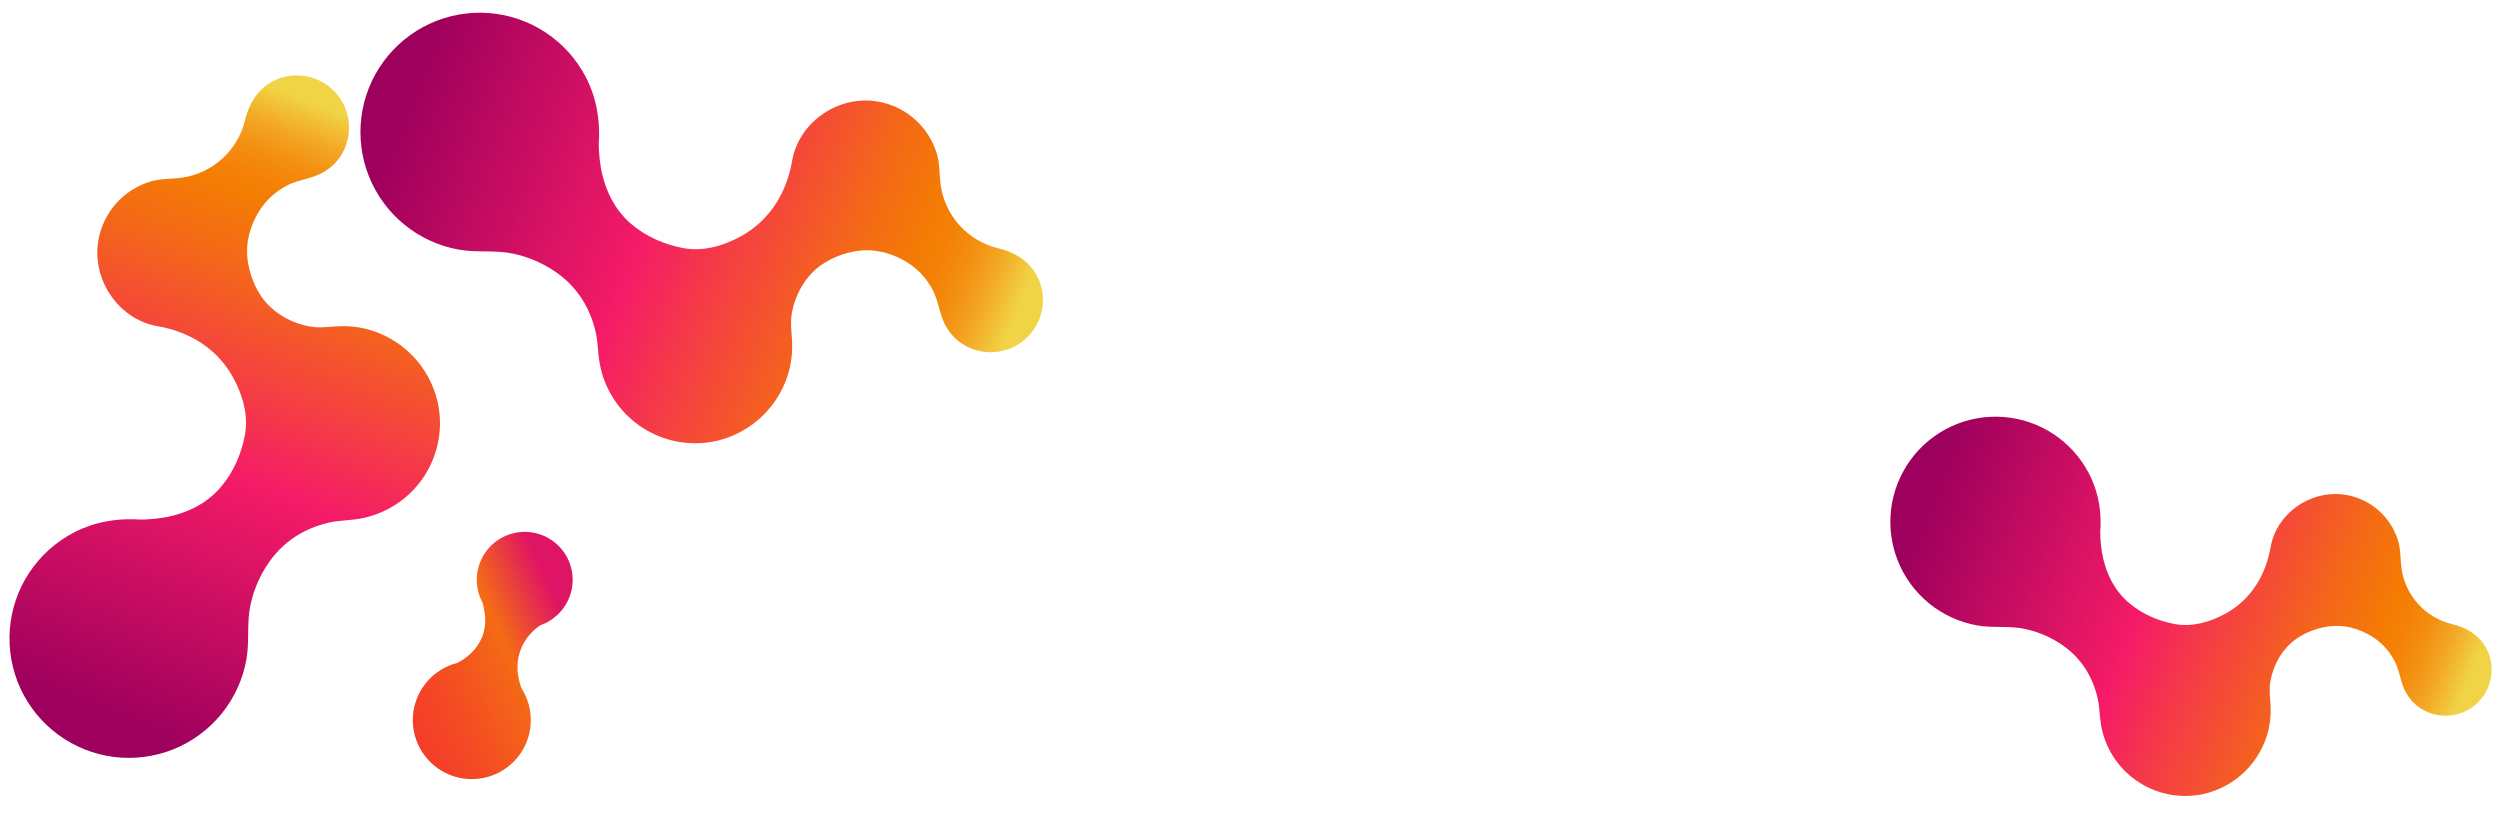
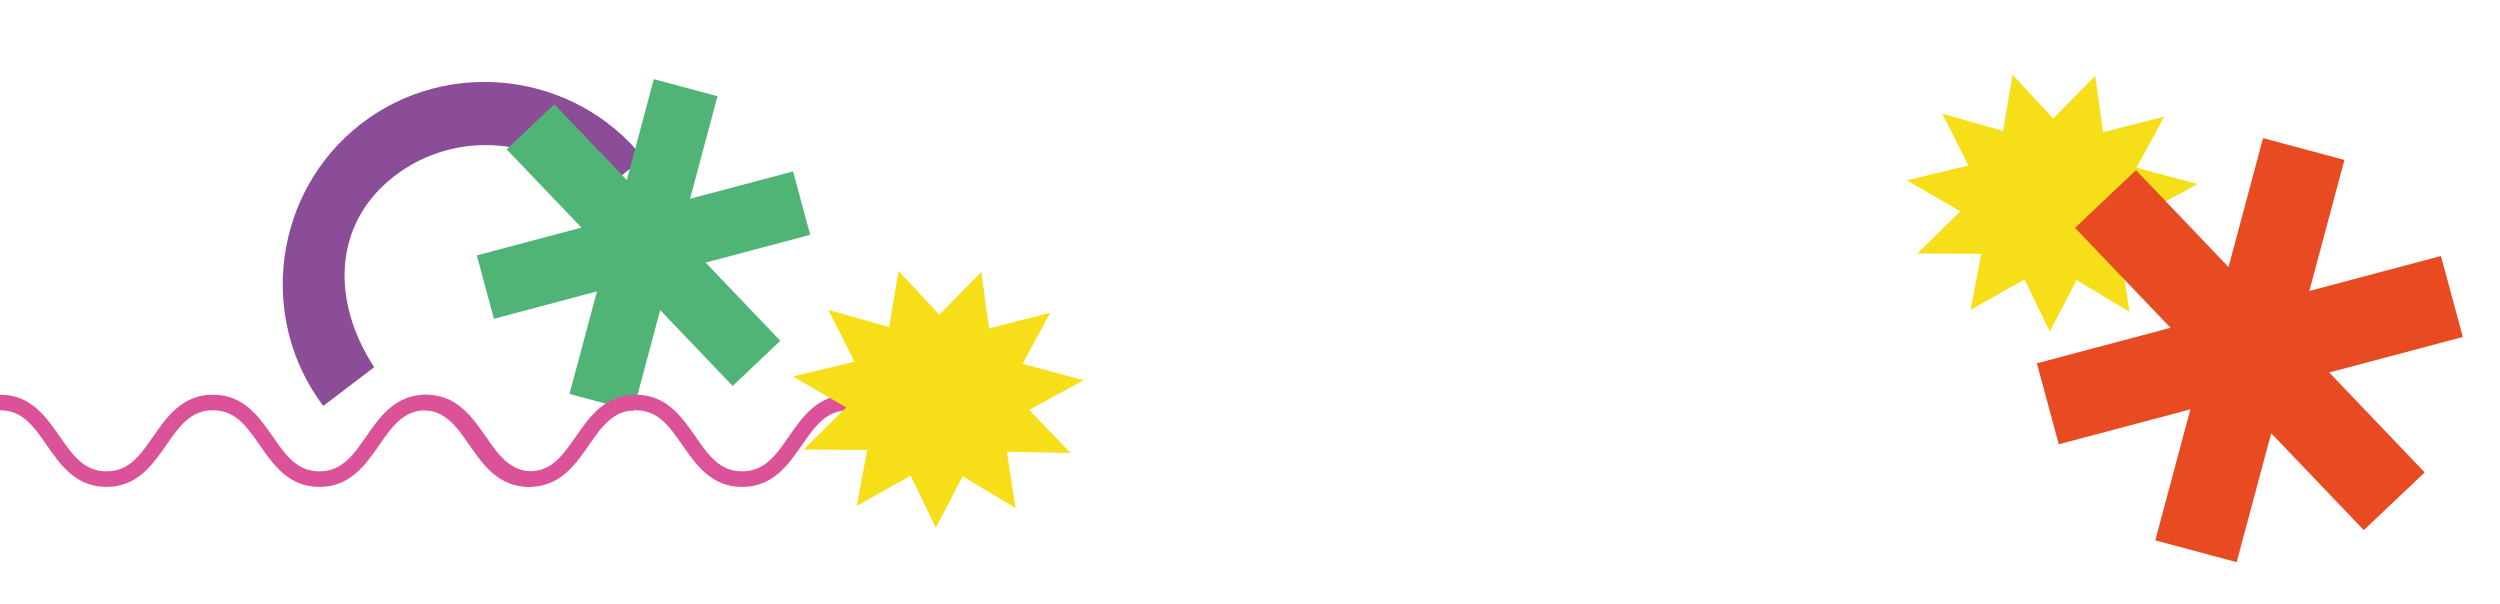
- <svg xmlns="http://www.w3.org/2000/svg" width="2169" height="706" viewBox="0 0 2169 706" fill="none">
-   <path d="M478.65 537.52C475.584 539.62 472.251 541.301 468.74 542.52C465.4 544.61 440 562.2 452.36 597C458.235 606.103 461.071 616.836 460.459 627.653C459.847 638.47 455.82 648.814 448.957 657.197C442.093 665.581 432.747 671.57 422.264 674.305C411.78 677.04 400.699 676.378 390.615 672.416C380.531 668.453 371.965 661.394 366.147 652.254C360.33 643.114 357.562 632.364 358.242 621.551C358.921 610.738 363.014 600.419 369.93 592.079C376.846 583.739 386.229 577.809 396.73 575.14C402.34 572.41 429.01 557.41 418.6 523.21C419.645 524.966 420.825 526.638 422.13 528.21C421.69 527.64 421.26 527.04 420.85 526.44C416.222 519.637 413.716 511.614 413.647 503.387C413.579 495.159 415.952 487.096 420.466 480.217C424.981 473.338 431.434 467.952 439.009 464.741C446.584 461.53 454.942 460.637 463.024 462.175C471.107 463.714 478.552 467.614 484.418 473.384C490.284 479.154 494.307 486.534 495.978 494.59C497.65 502.647 496.895 511.018 493.809 518.645C490.722 526.272 485.444 532.813 478.64 537.44L478.65 537.52Z" fill="url(#paint0_linear_4716_1456)" />
-   <path d="M120.64 450.77H120.78C123.19 450.82 125.62 450.71 128.03 450.59C130.44 450.47 132.86 450.26 135.27 449.99C137.68 449.72 140.06 449.38 142.44 448.99C144.82 448.6 147.16 448.08 149.49 447.51C151.82 446.94 154.11 446.28 156.38 445.51C158.65 444.74 160.87 443.95 163.06 443.03C165.25 442.11 167.41 441.1 169.51 440.03C171.61 438.96 173.67 437.74 175.67 436.45C177.67 435.16 179.67 433.76 181.51 432.27C183.414 430.768 185.24 429.169 186.98 427.48C188.736 425.775 190.405 423.983 191.98 422.11C202.64 409.47 209.46 393.63 212.48 377.43C215.67 360.32 210.57 342.79 202.39 327.76C188.64 302.51 164.52 287.82 136.62 282.98C104.09 277.34 81.34 245.14 84.76 212.76C84.92 211.26 85.13 209.76 85.39 208.27C87.48 196.458 92.806 185.458 100.775 176.493C108.744 167.528 119.045 160.95 130.53 157.49C139.53 154.78 148.43 155.43 157.62 154.18C170.747 152.348 183.016 146.602 192.827 137.692C202.639 128.781 209.536 117.12 212.62 104.23C217.16 85.12 229.25 69.69 249.62 66.11C258.591 64.526 267.83 65.683 276.134 69.429C284.437 73.174 291.419 79.335 296.169 87.108C300.919 94.881 303.216 103.904 302.762 113.002C302.307 122.1 299.121 130.85 293.62 138.11C288.457 144.743 281.524 149.78 273.62 152.64C265.91 155.57 257.8 156.71 250.31 160.3C238.412 166.072 228.671 175.498 222.51 187.2C214.98 201.33 212.37 216.11 215.92 231.72C217.897 240.856 221.585 249.536 226.79 257.3C236.34 271.23 252.54 280.42 269.01 283.3C277.33 284.75 285.01 283.52 293.3 283.08C301.261 282.657 309.241 283.37 317 285.2C332.375 288.94 346.399 296.902 357.49 308.187C368.581 319.473 376.298 333.633 379.77 349.07C380.02 350.21 380.25 351.35 380.45 352.5C384.328 374.48 379.316 397.099 366.516 415.384C353.717 433.669 334.179 446.12 312.2 450C302.95 451.63 293.63 451.41 284.44 453.64C277.466 455.306 270.703 457.755 264.28 460.94C253.456 466.378 243.959 474.127 236.46 483.64C227.052 495.762 220.502 509.853 217.3 524.86C213.94 540.35 216.57 556.37 213.83 571.93C210.774 589.265 203.352 605.536 192.263 619.206C181.174 632.876 166.784 643.495 150.452 650.061C134.12 656.627 116.384 658.922 98.918 656.731C81.453 654.54 64.834 647.935 50.63 637.538C36.425 627.142 25.105 613.297 17.736 597.311C10.368 581.326 7.194 563.726 8.515 546.173C9.836 528.62 15.608 511.694 25.286 496.991C34.965 482.288 48.23 470.293 63.83 462.14C66.31 460.807 68.837 459.617 71.41 458.57C73.983 457.523 76.58 456.557 79.2 455.67C81.807 454.817 84.453 454.073 87.14 453.44C89.827 452.807 92.517 452.28 95.21 451.86C97.93 451.43 100.67 451.11 103.41 450.86C106.15 450.61 108.93 450.52 111.7 450.49C113.19 450.49 114.7 450.49 116.22 450.49C117.74 450.49 119.16 450.73 120.64 450.77Z" fill="url(#paint1_linear_4716_1456)" />
-   <path d="M213.92 218.18C213.92 217.38 213.92 216.89 213.92 216.77V216.65C213.91 217.16 213.92 217.66 213.92 218.18Z" fill="url(#paint2_radial_4716_1456)" />
-   <path d="M519.48 123.47V123.61C519.43 126.02 519.54 128.45 519.67 130.86C519.8 133.27 519.99 135.69 520.26 138.1C520.53 140.51 520.87 142.89 521.26 145.27C521.65 147.65 522.17 149.99 522.75 152.27C523.33 154.55 523.98 156.89 524.75 159.16C525.52 161.43 526.32 163.65 527.24 165.84C528.16 168.03 529.16 170.19 530.24 172.29C531.32 174.39 532.54 176.45 533.83 178.45C535.12 180.45 536.52 182.45 538 184.29C539.48 186.13 541.1 188.02 542.79 189.76C544.48 191.5 546.29 193.2 548.16 194.76C560.8 205.42 576.64 212.24 592.84 215.26C609.96 218.45 627.49 213.35 642.52 205.17C667.76 191.42 682.46 167.3 687.29 139.4C692.94 106.87 725.13 84.12 757.51 87.54C759.01 87.7 760.51 87.91 762 88.17C773.812 90.26 784.812 95.586 793.777 103.555C802.742 111.524 809.32 121.825 812.78 133.31C815.49 142.31 814.85 151.21 816.09 160.4C817.922 173.526 823.668 185.796 832.578 195.607C841.489 205.419 853.15 212.316 866.04 215.4C885.15 219.94 900.59 232.03 904.17 252.4C905.753 261.37 904.597 270.61 900.851 278.913C897.106 287.217 890.945 294.199 883.172 298.949C875.399 303.699 866.376 305.996 857.278 305.542C848.18 305.087 839.43 301.901 832.17 296.4C825.54 291.234 820.504 284.302 817.64 276.4C814.71 268.69 813.57 260.58 809.98 253.09C804.212 241.189 794.785 231.447 783.08 225.29C768.96 217.76 754.17 215.15 738.56 218.7C729.433 220.677 720.762 224.358 713 229.55C699.07 239.1 689.88 255.3 687 271.77C685.55 280.09 686.78 287.77 687.22 296.06C687.639 304.052 686.912 312.064 685.06 319.85C681.322 335.224 673.362 349.247 662.078 360.339C650.794 371.43 636.636 379.147 621.2 382.62C620.06 382.87 618.91 383.1 617.77 383.3C606.882 385.222 595.723 384.98 584.929 382.588C574.134 380.195 563.918 375.699 554.862 369.356C545.806 363.013 538.09 354.948 532.152 345.621C526.215 336.294 522.174 325.889 520.26 315C518.62 305.75 518.85 296.43 516.62 287.24C514.955 280.265 512.503 273.501 509.31 267.08C503.876 256.256 496.13 246.759 486.62 239.26C474.493 229.853 460.4 223.303 445.39 220.1C429.91 216.74 413.88 219.37 398.33 216.63C380.994 213.576 364.722 206.155 351.05 195.067C337.379 183.978 326.758 169.589 320.191 153.257C313.624 136.925 311.327 119.189 313.517 101.723C315.707 84.256 322.312 67.636 332.708 53.431C343.104 39.226 356.949 27.905 372.935 20.535C388.921 13.166 406.522 9.992 424.075 11.313C441.628 12.634 458.556 18.406 473.259 28.085C487.962 37.763 499.957 51.029 508.11 66.63C509.443 69.11 510.633 71.637 511.68 74.21C512.76 76.76 513.68 79.36 514.58 82C515.48 84.64 516.17 87.26 516.81 89.94C517.45 92.62 518 95.32 518.4 98C518.8 100.68 519.14 103.46 519.4 106.2C519.66 108.94 519.74 111.72 519.77 114.49C519.77 115.98 519.77 117.49 519.77 119.01C519.77 120.53 519.52 122 519.48 123.47Z" fill="url(#paint3_linear_4716_1456)" />
-   <path d="M752.07 216.75H753.49H753.61C753.1 216.74 752.59 216.75 752.07 216.75Z" fill="url(#paint4_radial_4716_1456)" />
-   <path d="M1822.15 460.51V460.62C1822.15 462.75 1822.21 464.89 1822.32 467.01C1822.43 469.13 1822.6 471.27 1822.84 473.4C1823.08 475.53 1823.38 477.61 1823.75 479.71C1824.12 481.81 1824.55 483.86 1825.06 485.92C1825.57 487.98 1826.14 489.99 1826.8 491.99C1827.46 493.99 1828.18 495.99 1828.99 497.88C1829.8 499.77 1830.68 501.7 1831.65 503.56C1832.62 505.42 1833.65 507.23 1834.81 508.99C1835.97 510.75 1837.18 512.48 1838.49 514.13C1839.8 515.78 1841.22 517.41 1842.71 518.95C1844.21 520.503 1845.79 521.978 1847.44 523.37C1858.57 532.76 1872.53 538.77 1886.8 541.43C1901.88 544.24 1917.32 539.75 1930.56 532.54C1952.8 520.43 1965.75 499.18 1970.01 474.6C1975.01 445.94 2003.34 425.9 2031.87 428.91C2033.19 429.05 2034.51 429.24 2035.87 429.47C2046.28 431.308 2055.97 435.999 2063.87 443.021C2071.77 450.043 2077.56 459.119 2080.61 469.24C2082.99 477.16 2082.43 485 2083.53 493.1C2085.15 504.658 2090.21 515.46 2098.06 524.098C2105.91 532.735 2116.18 538.806 2127.53 541.52C2144.36 545.52 2157.96 556.16 2161.12 574.09C2162.51 581.994 2161.49 590.135 2158.19 597.451C2154.89 604.767 2149.46 610.917 2142.61 615.101C2135.76 619.284 2127.81 621.306 2119.79 620.903C2111.77 620.499 2104.07 617.69 2097.67 612.84C2091.82 608.29 2087.39 602.177 2084.87 595.21C2082.29 588.42 2081.29 581.28 2078.12 574.68C2073.04 564.198 2064.74 555.614 2054.43 550.18C2041.98 543.55 2028.96 541.25 2015.2 544.38C2007.16 546.13 1999.51 549.376 1992.67 553.95C1980.4 562.37 1972.3 576.64 1969.77 591.15C1968.49 598.48 1969.58 605.25 1969.96 612.55C1970.34 619.604 1969.7 626.676 1968.07 633.55C1964.77 647.095 1957.76 659.45 1947.82 669.221C1937.88 678.992 1925.4 685.79 1911.8 688.85C1910.8 689.07 1909.8 689.27 1908.8 689.44C1899.21 691.132 1889.38 690.919 1879.88 688.812C1870.37 686.706 1861.37 682.747 1853.4 677.162C1845.42 671.578 1838.62 664.476 1833.39 656.264C1828.16 648.052 1824.6 638.889 1822.91 629.3C1821.47 621.15 1821.67 612.95 1819.7 604.85C1818.23 598.706 1816.08 592.748 1813.27 587.09C1808.48 577.552 1801.65 569.184 1793.27 562.58C1782.59 554.289 1770.18 548.519 1756.96 545.7C1743.31 542.7 1729.2 545.06 1715.49 542.64C1700.22 539.948 1685.88 533.409 1673.84 523.64C1661.8 513.871 1652.44 501.194 1646.66 486.807C1640.88 472.419 1638.85 456.794 1640.78 441.408C1642.71 426.021 1648.53 411.38 1657.69 398.867C1666.85 386.353 1679.04 376.38 1693.13 369.888C1707.21 363.396 1722.71 360.6 1738.18 361.763C1753.64 362.926 1768.55 368.01 1781.51 376.536C1794.46 385.062 1805.03 396.747 1812.21 410.49C1813.35 412.67 1814.4 414.897 1815.35 417.17C1816.3 419.443 1817.16 421.73 1817.91 424.03C1818.66 426.33 1819.33 428.663 1819.91 431.03C1820.47 433.38 1820.91 435.76 1821.31 438.15C1821.71 440.54 1821.96 442.95 1822.16 445.36C1822.36 447.77 1822.46 450.23 1822.48 452.67C1822.48 453.98 1822.48 455.33 1822.48 456.67C1822.48 458.01 1822.18 459.21 1822.15 460.51Z" fill="url(#paint5_linear_4716_1456)" />
-   <defs>
-     <linearGradient id="paint0_linear_4716_1456" x1="345.738" y1="608.015" x2="514.083" y2="532.393" gradientUnits="userSpaceOnUse">
-       <stop stop-color="#F43D29" />
-       <stop offset="0.17" stop-color="#F44625" />
-       <stop offset="0.46" stop-color="#F4601A" />
-       <stop offset="0.57" stop-color="#F46B15" />
-       <stop offset="0.87" stop-color="#DF1464" />
-       <stop offset="0.99" stop-color="#DF1464" />
-     </linearGradient>
-     <linearGradient id="paint1_linear_4716_1456" x1="102.77" y1="626.04" x2="308.43" y2="103.88" gradientUnits="userSpaceOnUse">
-       <stop stop-color="#9E005D" />
-       <stop offset="0.42" stop-color="#F51B67" />
-       <stop offset="0.53" stop-color="#F53849" />
-       <stop offset="0.73" stop-color="#F46917" />
-       <stop offset="0.83" stop-color="#F47C03" />
-       <stop offset="0.86" stop-color="#F48106" />
-       <stop offset="0.9" stop-color="#F38E11" />
-       <stop offset="0.94" stop-color="#F3A422" />
-       <stop offset="0.98" stop-color="#F2C339" />
-       <stop offset="1" stop-color="#F1D446" />
-     </linearGradient>
-     <radialGradient id="paint2_radial_4716_1456" cx="0" cy="0" r="1" gradientUnits="userSpaceOnUse" gradientTransform="translate(213.9 217.42) scale(0.54)">
-       <stop stop-color="white" />
-       <stop offset="1" stop-color="#1D1D1B" />
-     </radialGradient>
-     <linearGradient id="paint3_linear_4716_1456" x1="344.21" y1="105.6" x2="866.38" y2="311.25" gradientUnits="userSpaceOnUse">
-       <stop stop-color="#9E005D" />
-       <stop offset="0.42" stop-color="#F51B67" />
-       <stop offset="0.53" stop-color="#F53849" />
-       <stop offset="0.73" stop-color="#F46917" />
-       <stop offset="0.83" stop-color="#F47C03" />
-       <stop offset="0.86" stop-color="#F48106" />
-       <stop offset="0.9" stop-color="#F38E11" />
-       <stop offset="0.94" stop-color="#F3A422" />
-       <stop offset="0.98" stop-color="#F2C339" />
-       <stop offset="1" stop-color="#F1D446" />
-     </linearGradient>
-     <radialGradient id="paint4_radial_4716_1456" cx="0" cy="0" r="1" gradientUnits="userSpaceOnUse" gradientTransform="translate(752.84 216.73) rotate(90) scale(0.54 0.539992)">
-       <stop stop-color="white" />
-       <stop offset="1" stop-color="#1D1D1B" />
-     </radialGradient>
-     <linearGradient id="paint5_linear_4716_1456" x1="1667.74" y1="444.76" x2="2127.74" y2="625.94" gradientUnits="userSpaceOnUse">
-       <stop stop-color="#9E005D" />
-       <stop offset="0.42" stop-color="#F51B67" />
-       <stop offset="0.53" stop-color="#F53849" />
-       <stop offset="0.73" stop-color="#F46917" />
-       <stop offset="0.83" stop-color="#F47C03" />
-       <stop offset="0.86" stop-color="#F48106" />
-       <stop offset="0.9" stop-color="#F38E11" />
-       <stop offset="0.94" stop-color="#F3A422" />
-       <stop offset="0.98" stop-color="#F2C339" />
-       <stop offset="1" stop-color="#F1D446" />
-     </linearGradient>
-   </defs>
+ <svg xmlns="http://www.w3.org/2000/svg" width="2141" height="517" viewBox="0 0 2141 517" fill="none">
+   <path d="M1882 157.616L1835.4 183.002L1870.9 219.98L1816.3 218.883L1823.71 267.092L1778.44 239.87L1755.42 284L1733.85 239.302L1687.7 265.337L1696.69 217.347L1642.07 217.027L1678.76 180.978L1633 154.404L1685.75 141.746L1663.37 97.367L1715.42 112.11L1723.55 64L1758.39 101.476L1794.43 64.918L1800.99 113.217L1853.5 99.811L1829.7 143.611L1882 157.616Z" fill="#F6DF19" />
+   <path d="M337.472 151.032C390.654 109.76 467.293 117.17 511.877 166.51L550.987 135.442C492.281 61.538 383.486 48.42 308.934 106.275C234.382 164.13 220.114 272.409 276.837 347.633L320.474 314.467C284.034 259.066 284.427 192.197 337.472 151.032Z" fill="#8B4C98" />
+   <path d="M408.351 218.715L423.023 273.002L511.238 249.56L487.706 337.382L542.243 351.995L565.398 265.577L627.441 330.519L668.279 291.859L604.283 224.857L693.85 201.072L679.174 146.799L590.949 170.223L614.48 82.401L559.944 67.788L536.788 154.205L474.76 89.267L433.908 127.924L497.923 194.915L408.351 218.715Z" fill="#51B477" />
+   <path d="M1744.4 311.132L1763.15 380.494L1875.86 350.542L1845.79 462.751L1915.47 481.422L1945.06 371.007L2024.33 453.983L2076.51 404.587L1994.74 318.979L2109.18 288.589L2090.43 219.246L1977.7 249.174L2007.77 136.965L1938.09 118.294L1908.5 228.708L1829.25 145.738L1777.05 195.129L1858.84 280.723L1744.4 311.132Z" fill="#E84A22" />
+   <path d="M455.988 417C429.681 417 416.509 398.04 404.885 381.307C393.723 365.233 384.085 351.349 364.783 351.349C345.48 351.349 335.842 365.233 324.68 381.307C313.056 398.04 299.884 417 273.578 417C247.271 417 234.099 398.04 222.475 381.307C211.313 365.233 201.675 351.349 182.373 351.349C163.07 351.349 153.444 365.233 142.282 381.294C130.658 398.028 117.487 416.988 91.18 416.988C64.874 416.988 51.702 398.028 40.078 381.294C28.928 365.233 19.29 351.349 0 351.349V338.012C26.306 338.012 39.478 356.972 51.102 373.706C62.264 389.779 71.903 403.663 91.192 403.663C110.482 403.663 120.121 389.779 131.283 373.706C142.919 356.972 156.091 338.012 182.385 338.012C208.679 338.012 221.863 356.972 233.487 373.706C244.649 389.779 254.288 403.651 273.59 403.651C292.892 403.651 302.518 389.767 313.693 373.693C325.317 356.96 338.489 338 364.795 338C391.102 338 404.273 356.96 415.897 373.693C427.059 389.767 436.698 403.651 456 403.651V416.988L455.988 417Z" fill="#DC5298" />
+   <path d="M817.987 417C791.681 417 778.509 398.04 766.885 381.307C755.723 365.233 746.085 351.349 726.783 351.349C707.48 351.349 697.842 365.233 686.68 381.307C675.056 398.04 661.884 417 635.578 417C609.271 417 596.099 398.04 584.475 381.307C573.313 365.233 563.675 351.349 544.373 351.349C525.07 351.349 515.444 365.233 504.282 381.294C492.658 398.028 479.487 416.988 453.18 416.988C426.874 416.988 413.702 398.028 402.078 381.294C390.928 365.233 381.29 351.349 362 351.349V338.012C388.306 338.012 401.478 356.972 413.102 373.706C424.264 389.779 433.903 403.663 453.193 403.663C472.482 403.663 482.121 389.779 493.283 373.706C504.919 356.972 518.091 338.012 544.385 338.012C570.679 338.012 583.863 356.972 595.487 373.706C606.649 389.779 616.288 403.651 635.59 403.651C654.892 403.651 664.518 389.767 675.693 373.693C687.317 356.96 700.488 338 726.795 338C753.101 338 766.273 356.96 777.897 373.693C789.059 389.767 798.698 403.651 818 403.651V416.988L817.987 417Z" fill="#DC5298" />
+   <path d="M928 325.616L881.403 351.002L916.902 387.98L862.298 386.883L869.712 435.092L824.436 407.87L801.423 452L779.854 407.302L733.705 433.337L742.686 385.347L688.071 385.027L724.757 348.978L679 322.404L731.745 309.746L709.371 265.367L761.421 280.11L769.552 232L804.39 269.476L840.427 232.918L846.99 281.217L899.5 267.81L875.703 311.611L928 325.616Z" fill="#F6DF19" />
</svg>
